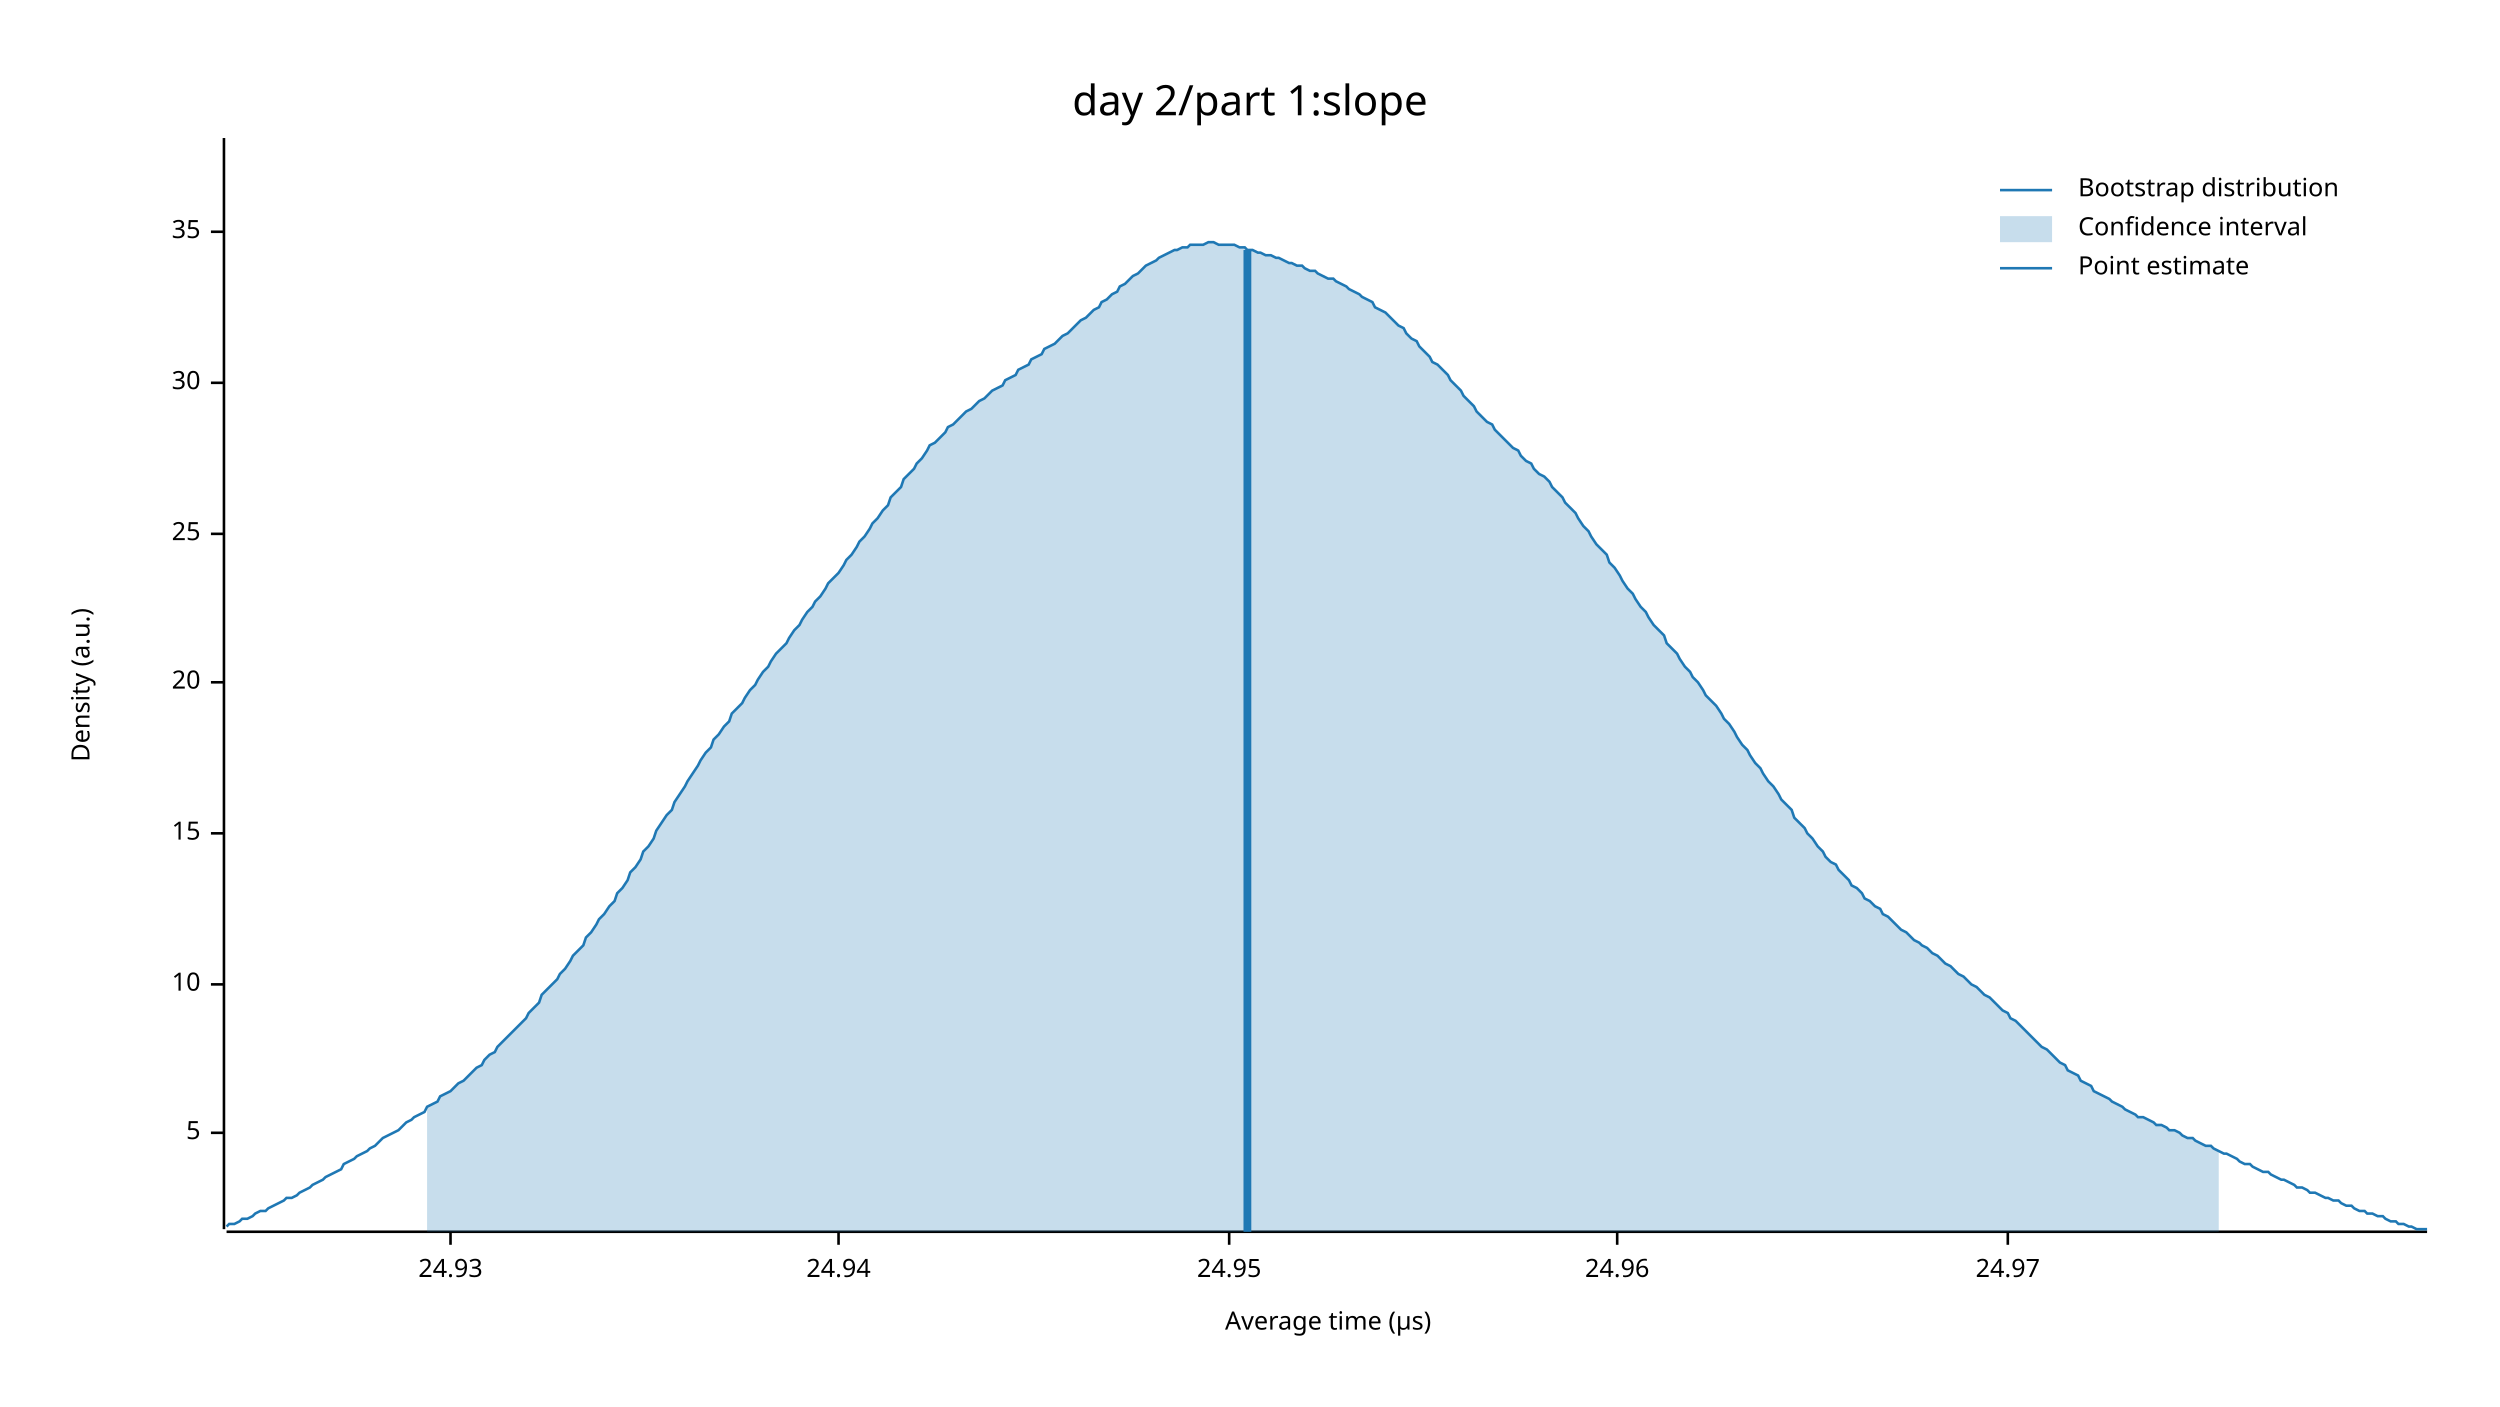
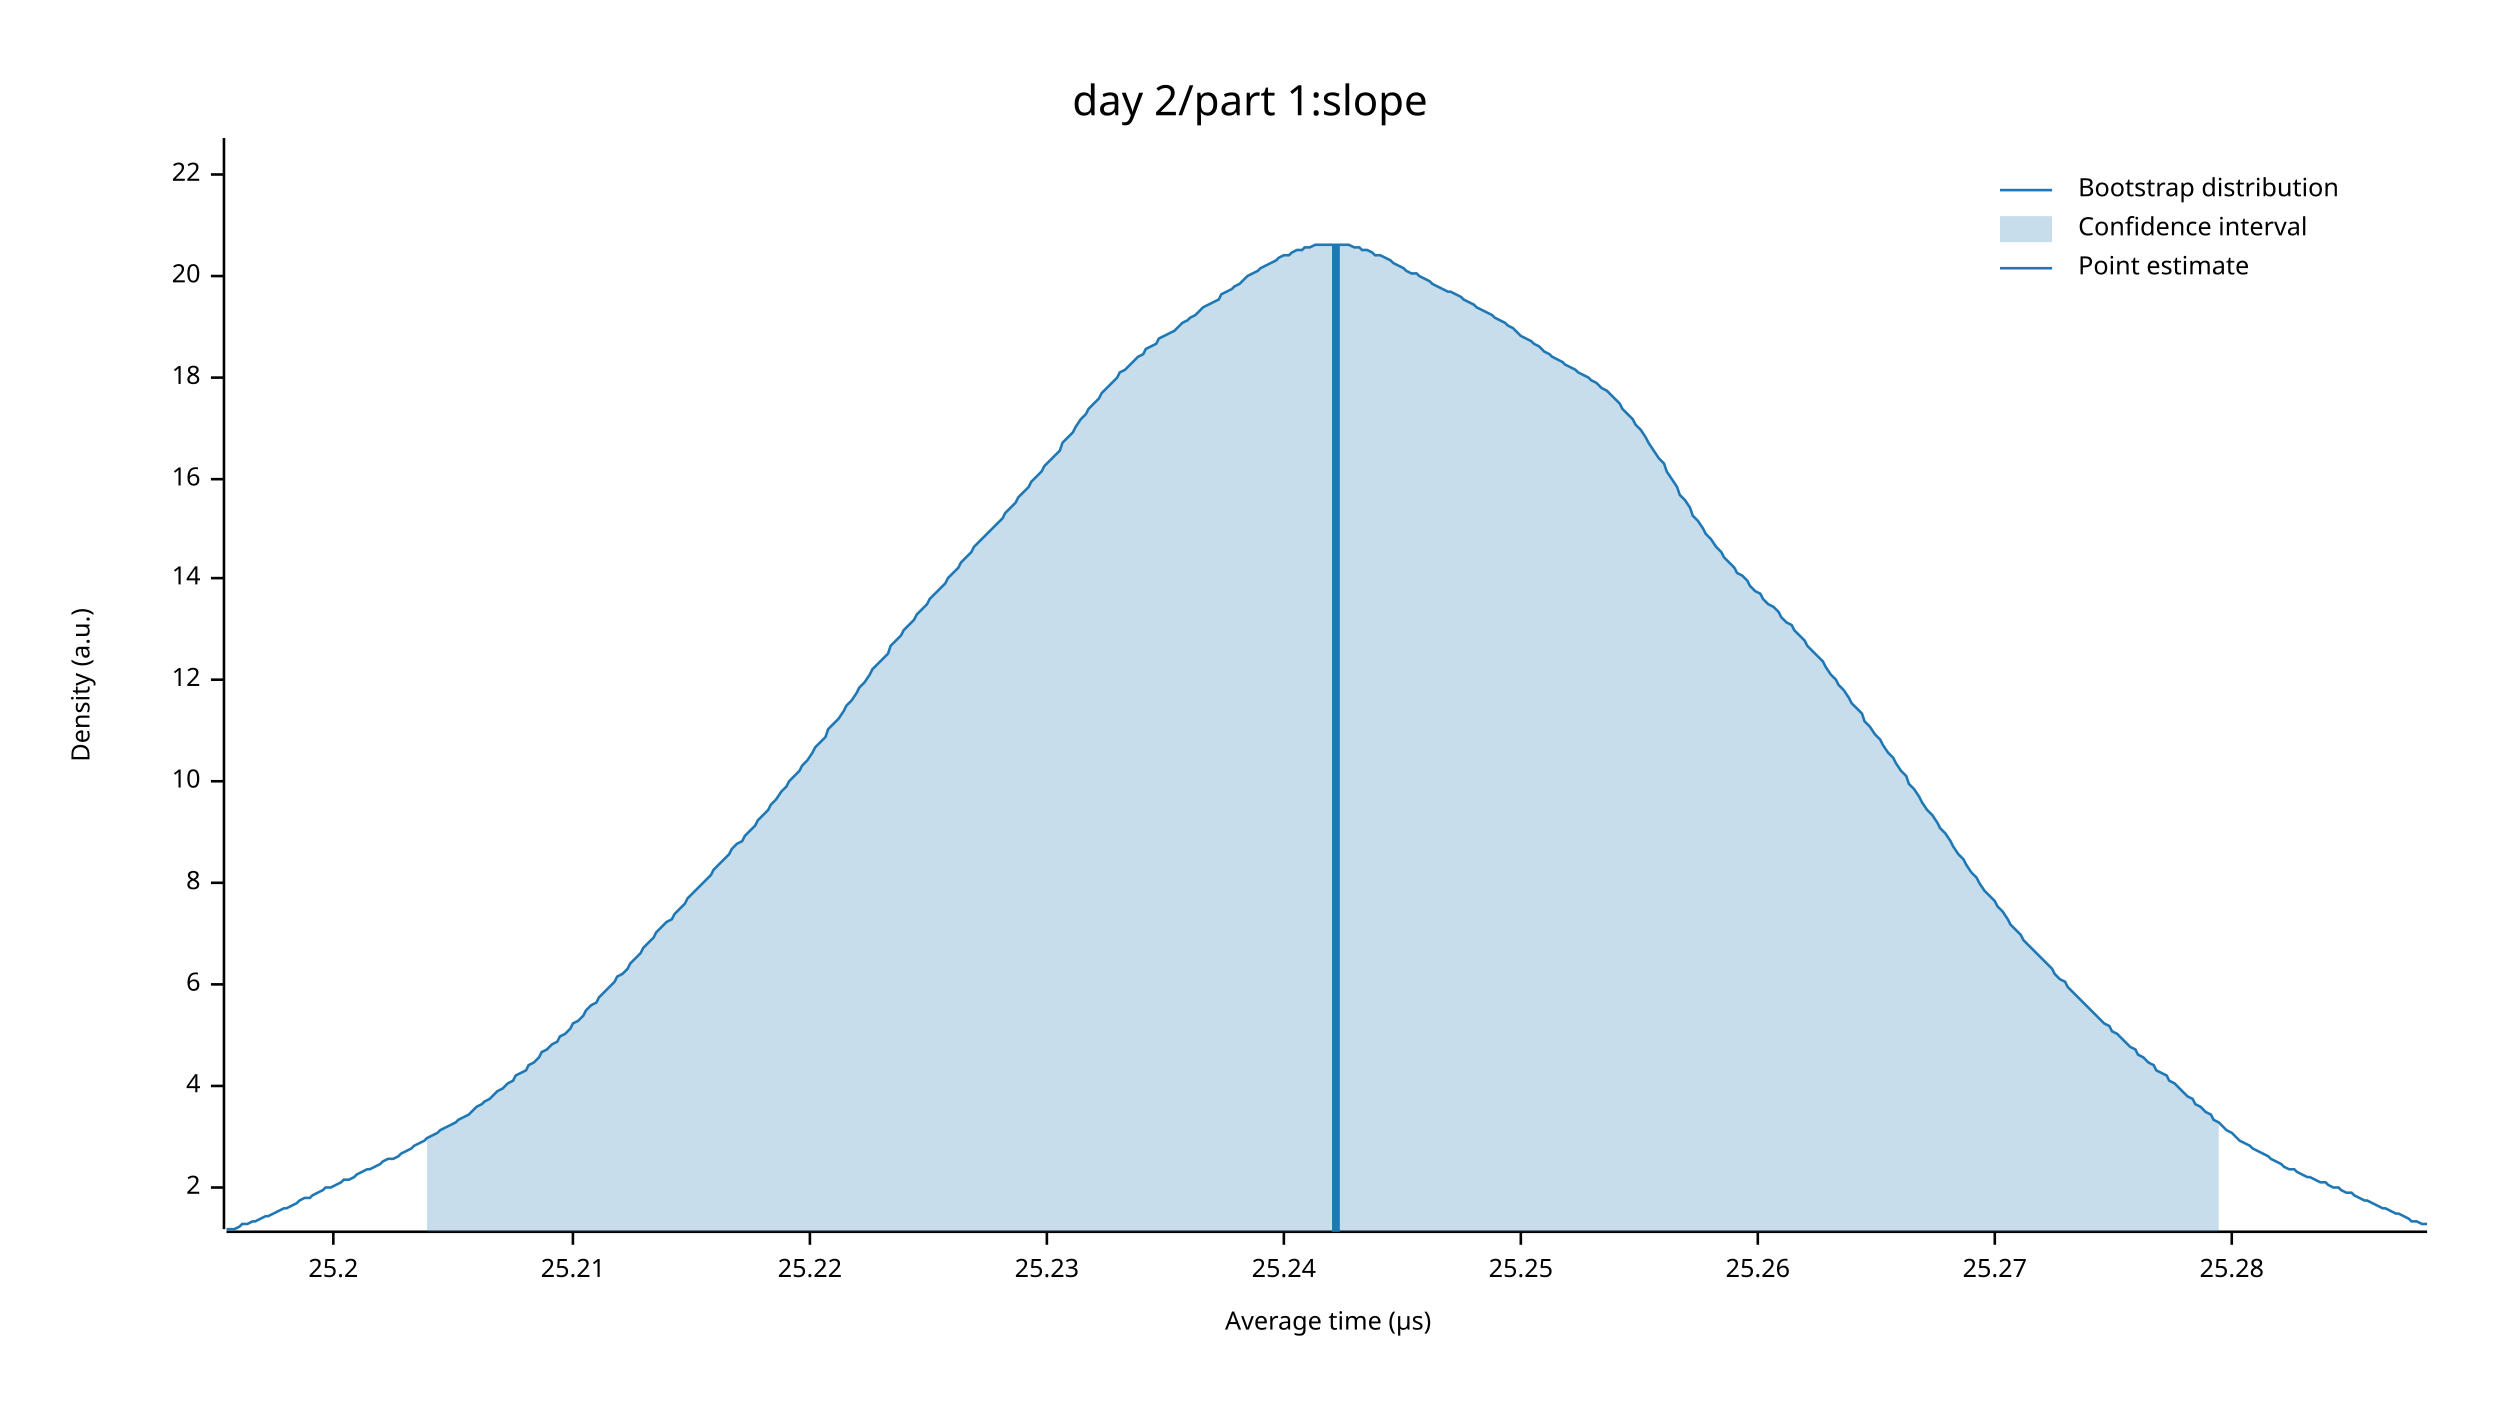
<svg xmlns="http://www.w3.org/2000/svg" width="960" height="540" viewBox="0 0 960 540">
  <text x="480" y="32" dy="0.76em" text-anchor="middle" font-family="sans-serif" font-size="16.129" opacity="1" fill="#000000">
day 2/part 1:slope
</text>
  <text x="27" y="263" dy="0.76em" text-anchor="middle" font-family="sans-serif" font-size="9.677" opacity="1" fill="#000000" transform="rotate(270, 27, 263)">
Density (a.u.)
</text>
  <text x="510" y="513" dy="-0.5ex" text-anchor="middle" font-family="sans-serif" font-size="9.677" opacity="1" fill="#000000">
Average time (µs)
</text>
  <polyline fill="none" opacity="1" stroke="#000000" stroke-width="1" points="86,53 86,472 " />
-   <text x="77" y="435" dy="0.5ex" text-anchor="end" font-family="sans-serif" font-size="9.677" opacity="1" fill="#000000">
- 5
+   <text x="77" y="456" dy="0.5ex" text-anchor="end" font-family="sans-serif" font-size="9.677" opacity="1" fill="#000000">
+ 2
</text>
-   <polyline fill="none" opacity="1" stroke="#000000" stroke-width="1" points="81,435 86,435 " />
+   <polyline fill="none" opacity="1" stroke="#000000" stroke-width="1" points="81,456 86,456 " />
+   <text x="77" y="417" dy="0.5ex" text-anchor="end" font-family="sans-serif" font-size="9.677" opacity="1" fill="#000000">
+ 4
+ </text>
+   <polyline fill="none" opacity="1" stroke="#000000" stroke-width="1" points="81,417 86,417 " />
  <text x="77" y="378" dy="0.5ex" text-anchor="end" font-family="sans-serif" font-size="9.677" opacity="1" fill="#000000">
+ 6
+ </text>
+   <polyline fill="none" opacity="1" stroke="#000000" stroke-width="1" points="81,378 86,378 " />
+   <text x="77" y="339" dy="0.5ex" text-anchor="end" font-family="sans-serif" font-size="9.677" opacity="1" fill="#000000">
+ 8
+ </text>
+   <polyline fill="none" opacity="1" stroke="#000000" stroke-width="1" points="81,339 86,339 " />
+   <text x="77" y="300" dy="0.5ex" text-anchor="end" font-family="sans-serif" font-size="9.677" opacity="1" fill="#000000">
10
</text>
-   <polyline fill="none" opacity="1" stroke="#000000" stroke-width="1" points="81,378 86,378 " />
-   <text x="77" y="320" dy="0.5ex" text-anchor="end" font-family="sans-serif" font-size="9.677" opacity="1" fill="#000000">
- 15
+   <polyline fill="none" opacity="1" stroke="#000000" stroke-width="1" points="81,300 86,300 " />
+   <text x="77" y="261" dy="0.5ex" text-anchor="end" font-family="sans-serif" font-size="9.677" opacity="1" fill="#000000">
+ 12
</text>
-   <polyline fill="none" opacity="1" stroke="#000000" stroke-width="1" points="81,320 86,320 " />
-   <text x="77" y="262" dy="0.5ex" text-anchor="end" font-family="sans-serif" font-size="9.677" opacity="1" fill="#000000">
+   <polyline fill="none" opacity="1" stroke="#000000" stroke-width="1" points="81,261 86,261 " />
+   <text x="77" y="222" dy="0.5ex" text-anchor="end" font-family="sans-serif" font-size="9.677" opacity="1" fill="#000000">
+ 14
+ </text>
+   <polyline fill="none" opacity="1" stroke="#000000" stroke-width="1" points="81,222 86,222 " />
+   <text x="77" y="184" dy="0.5ex" text-anchor="end" font-family="sans-serif" font-size="9.677" opacity="1" fill="#000000">
+ 16
+ </text>
+   <polyline fill="none" opacity="1" stroke="#000000" stroke-width="1" points="81,184 86,184 " />
+   <text x="77" y="145" dy="0.5ex" text-anchor="end" font-family="sans-serif" font-size="9.677" opacity="1" fill="#000000">
+ 18
+ </text>
+   <polyline fill="none" opacity="1" stroke="#000000" stroke-width="1" points="81,145 86,145 " />
+   <text x="77" y="106" dy="0.5ex" text-anchor="end" font-family="sans-serif" font-size="9.677" opacity="1" fill="#000000">
20
</text>
-   <polyline fill="none" opacity="1" stroke="#000000" stroke-width="1" points="81,262 86,262 " />
-   <text x="77" y="205" dy="0.5ex" text-anchor="end" font-family="sans-serif" font-size="9.677" opacity="1" fill="#000000">
- 25
+   <polyline fill="none" opacity="1" stroke="#000000" stroke-width="1" points="81,106 86,106 " />
+   <text x="77" y="67" dy="0.5ex" text-anchor="end" font-family="sans-serif" font-size="9.677" opacity="1" fill="#000000">
+ 22
</text>
-   <polyline fill="none" opacity="1" stroke="#000000" stroke-width="1" points="81,205 86,205 " />
-   <text x="77" y="147" dy="0.5ex" text-anchor="end" font-family="sans-serif" font-size="9.677" opacity="1" fill="#000000">
- 30
+   <polyline fill="none" opacity="1" stroke="#000000" stroke-width="1" points="81,67 86,67 " />
+   <polyline fill="none" opacity="1" stroke="#000000" stroke-width="1" points="87,473 932,473 " />
+   <text x="128" y="483" dy="0.76em" text-anchor="middle" font-family="sans-serif" font-size="9.677" opacity="1" fill="#000000">
+ 25.2
</text>
-   <polyline fill="none" opacity="1" stroke="#000000" stroke-width="1" points="81,147 86,147 " />
-   <text x="77" y="89" dy="0.5ex" text-anchor="end" font-family="sans-serif" font-size="9.677" opacity="1" fill="#000000">
- 35
+   <polyline fill="none" opacity="1" stroke="#000000" stroke-width="1" points="128,473 128,478 " />
+   <text x="220" y="483" dy="0.76em" text-anchor="middle" font-family="sans-serif" font-size="9.677" opacity="1" fill="#000000">
+ 25.21
</text>
-   <polyline fill="none" opacity="1" stroke="#000000" stroke-width="1" points="81,89 86,89 " />
-   <polyline fill="none" opacity="1" stroke="#000000" stroke-width="1" points="87,473 932,473 " />
-   <text x="173" y="483" dy="0.76em" text-anchor="middle" font-family="sans-serif" font-size="9.677" opacity="1" fill="#000000">
- 24.93
+   <polyline fill="none" opacity="1" stroke="#000000" stroke-width="1" points="220,473 220,478 " />
+   <text x="311" y="483" dy="0.76em" text-anchor="middle" font-family="sans-serif" font-size="9.677" opacity="1" fill="#000000">
+ 25.22
</text>
-   <polyline fill="none" opacity="1" stroke="#000000" stroke-width="1" points="173,473 173,478 " />
-   <text x="322" y="483" dy="0.76em" text-anchor="middle" font-family="sans-serif" font-size="9.677" opacity="1" fill="#000000">
- 24.94
+   <polyline fill="none" opacity="1" stroke="#000000" stroke-width="1" points="311,473 311,478 " />
+   <text x="402" y="483" dy="0.76em" text-anchor="middle" font-family="sans-serif" font-size="9.677" opacity="1" fill="#000000">
+ 25.23
</text>
-   <polyline fill="none" opacity="1" stroke="#000000" stroke-width="1" points="322,473 322,478 " />
-   <text x="472" y="483" dy="0.76em" text-anchor="middle" font-family="sans-serif" font-size="9.677" opacity="1" fill="#000000">
- 24.95
+   <polyline fill="none" opacity="1" stroke="#000000" stroke-width="1" points="402,473 402,478 " />
+   <text x="493" y="483" dy="0.76em" text-anchor="middle" font-family="sans-serif" font-size="9.677" opacity="1" fill="#000000">
+ 25.24
</text>
-   <polyline fill="none" opacity="1" stroke="#000000" stroke-width="1" points="472,473 472,478 " />
-   <text x="621" y="483" dy="0.76em" text-anchor="middle" font-family="sans-serif" font-size="9.677" opacity="1" fill="#000000">
- 24.96
+   <polyline fill="none" opacity="1" stroke="#000000" stroke-width="1" points="493,473 493,478 " />
+   <text x="584" y="483" dy="0.76em" text-anchor="middle" font-family="sans-serif" font-size="9.677" opacity="1" fill="#000000">
+ 25.25
</text>
-   <polyline fill="none" opacity="1" stroke="#000000" stroke-width="1" points="621,473 621,478 " />
-   <text x="771" y="483" dy="0.76em" text-anchor="middle" font-family="sans-serif" font-size="9.677" opacity="1" fill="#000000">
- 24.97
+   <polyline fill="none" opacity="1" stroke="#000000" stroke-width="1" points="584,473 584,478 " />
+   <text x="675" y="483" dy="0.76em" text-anchor="middle" font-family="sans-serif" font-size="9.677" opacity="1" fill="#000000">
+ 25.26
</text>
-   <polyline fill="none" opacity="1" stroke="#000000" stroke-width="1" points="771,473 771,478 " />
-   <polyline fill="none" opacity="1" stroke="#1F78B4" stroke-width="1" points="87,471 88,470 90,470 92,469 93,468 95,468 97,467 98,466 100,465 102,465 103,464 105,463 107,462 109,461 110,460 112,460 114,459 115,458 117,457 119,456 120,455 122,454 124,453 125,452 127,451 129,450 131,449 132,447 134,446 136,445 137,444 139,443 141,442 142,441 144,440 146,438 147,437 149,436 151,435 153,434 154,433 156,431 158,430 159,429 161,428 163,427 164,425 166,424 168,423 169,421 171,420 173,419 175,417 176,416 178,415 180,413 181,412 183,410 185,409 186,407 188,405 190,404 191,402 193,400 195,398 197,396 198,395 200,393 202,391 203,389 205,387 207,385 208,382 210,380 212,378 214,376 215,374 217,372 219,369 220,367 222,365 224,363 225,360 227,358 229,355 230,353 232,351 234,348 236,346 237,343 239,341 241,338 242,335 244,333 246,330 247,327 249,325 251,322 252,319 254,316 256,313 258,311 259,308 261,305 263,302 264,300 266,297 268,294 269,292 271,289 273,287 274,284 276,282 278,279 280,277 281,274 283,272 285,270 286,268 288,265 290,263 291,261 293,258 295,256 296,254 298,251 300,249 302,247 303,245 305,242 307,240 308,238 310,235 312,233 313,231 315,229 317,226 318,224 320,222 322,220 324,217 325,215 327,213 329,210 330,208 332,206 334,203 335,201 337,199 339,196 341,194 342,191 344,189 346,187 347,184 349,182 351,180 352,178 354,176 356,173 357,171 359,170 361,168 363,166 364,164 366,163 368,161 369,160 371,158 373,157 374,156 376,154 378,153 379,152 381,150 383,149 385,148 386,146 388,145 390,144 391,142 393,141 395,140 396,138 398,137 400,136 401,134 403,133 405,132 407,130 408,129 410,128 412,126 413,125 415,123 417,122 418,121 420,119 422,118 423,116 425,115 427,113 429,112 430,110 432,109 434,107 435,106 437,105 439,103 440,102 442,101 444,100 445,99 447,98 449,97 451,96 452,96 454,95 456,95 457,94 459,94 461,94 462,94 464,93 466,93 468,94 469,94 471,94 473,94 474,94 476,95 478,95 479,96 481,96 483,97 484,97 486,98 488,98 490,99 491,99 493,100 495,101 496,101 498,102 500,102 501,103 503,104 505,104 506,105 508,106 510,107 512,107 513,108 515,109 517,110 518,111 520,112 522,113 523,114 525,115 527,116 528,118 530,119 532,120 534,122 535,123 537,125 539,126 540,128 542,130 544,131 545,133 547,135 549,137 550,139 552,140 554,142 556,144 557,146 559,148 561,150 562,152 564,154 566,156 567,158 569,160 571,162 573,163 574,165 576,167 578,169 579,170 581,172 583,173 584,175 586,177 588,178 589,180 591,182 593,183 595,185 596,187 598,189 600,191 601,193 603,195 605,197 606,199 608,202 610,204 611,206 613,209 615,211 617,213 618,216 620,218 622,221 623,223 625,226 627,228 628,230 630,233 632,235 633,237 635,240 637,242 639,244 640,247 642,249 644,251 645,253 647,256 649,258 650,260 652,262 654,265 655,267 657,269 659,271 661,274 662,276 664,278 666,281 667,283 669,286 671,288 672,290 674,293 676,295 677,297 679,300 681,302 683,305 684,307 686,309 688,311 689,314 691,316 693,318 694,320 696,322 698,325 700,327 701,329 703,331 705,332 706,334 708,336 710,338 711,340 713,341 715,343 716,345 718,346 720,348 722,349 723,351 725,352 727,354 728,355 730,357 732,358 733,359 735,361 737,362 738,363 740,364 742,366 744,367 745,368 747,370 749,371 750,372 752,374 754,375 755,376 757,378 759,379 760,380 762,382 764,383 766,385 767,386 769,388 771,389 772,391 774,392 776,394 777,395 779,397 781,399 782,400 784,402 786,403 788,405 789,406 791,408 793,409 794,411 796,412 798,413 799,415 801,416 803,417 804,419 806,420 808,421 810,422 811,423 813,424 815,425 816,426 818,427 820,428 821,429 823,429 825,430 827,431 828,432 830,432 832,433 833,434 835,434 837,435 838,436 840,437 842,437 843,438 845,439 847,440 849,440 850,441 852,442 854,443 855,443 857,444 859,445 860,446 862,447 864,447 865,448 867,449 869,450 871,450 872,451 874,452 876,453 877,453 879,454 881,455 882,456 884,456 886,457 887,458 889,458 891,459 893,460 894,460 896,461 898,461 899,462 901,463 903,463 904,464 906,465 908,465 909,466 911,466 913,467 915,467 916,468 918,469 920,469 921,470 923,470 925,471 926,471 928,472 930,472 932,472 " />
-   <polygon opacity="0.25" fill="#1F78B4" points="164,425 166,424 168,423 169,421 171,420 173,419 175,417 176,416 178,415 180,413 181,412 183,410 185,409 186,407 188,405 190,404 191,402 193,400 195,398 197,396 198,395 200,393 202,391 203,389 205,387 207,385 208,382 210,380 212,378 214,376 215,374 217,372 219,369 220,367 222,365 224,363 225,360 227,358 229,355 230,353 232,351 234,348 236,346 237,343 239,341 241,338 242,335 244,333 246,330 247,327 249,325 251,322 252,319 254,316 256,313 258,311 259,308 261,305 263,302 264,300 266,297 268,294 269,292 271,289 273,287 274,284 276,282 278,279 280,277 281,274 283,272 285,270 286,268 288,265 290,263 291,261 293,258 295,256 296,254 298,251 300,249 302,247 303,245 305,242 307,240 308,238 310,235 312,233 313,231 315,229 317,226 318,224 320,222 322,220 324,217 325,215 327,213 329,210 330,208 332,206 334,203 335,201 337,199 339,196 341,194 342,191 344,189 346,187 347,184 349,182 351,180 352,178 354,176 356,173 357,171 359,170 361,168 363,166 364,164 366,163 368,161 369,160 371,158 373,157 374,156 376,154 378,153 379,152 381,150 383,149 385,148 386,146 388,145 390,144 391,142 393,141 395,140 396,138 398,137 400,136 401,134 403,133 405,132 407,130 408,129 410,128 412,126 413,125 415,123 417,122 418,121 420,119 422,118 423,116 425,115 427,113 429,112 430,110 432,109 434,107 435,106 437,105 439,103 440,102 442,101 444,100 445,99 447,98 449,97 451,96 452,96 454,95 456,95 457,94 459,94 461,94 462,94 464,93 466,93 468,94 469,94 471,94 473,94 474,94 476,95 478,95 479,96 481,96 483,97 484,97 486,98 488,98 490,99 491,99 493,100 495,101 496,101 498,102 500,102 501,103 503,104 505,104 506,105 508,106 510,107 512,107 513,108 515,109 517,110 518,111 520,112 522,113 523,114 525,115 527,116 528,118 530,119 532,120 534,122 535,123 537,125 539,126 540,128 542,130 544,131 545,133 547,135 549,137 550,139 552,140 554,142 556,144 557,146 559,148 561,150 562,152 564,154 566,156 567,158 569,160 571,162 573,163 574,165 576,167 578,169 579,170 581,172 583,173 584,175 586,177 588,178 589,180 591,182 593,183 595,185 596,187 598,189 600,191 601,193 603,195 605,197 606,199 608,202 610,204 611,206 613,209 615,211 617,213 618,216 620,218 622,221 623,223 625,226 627,228 628,230 630,233 632,235 633,237 635,240 637,242 639,244 640,247 642,249 644,251 645,253 647,256 649,258 650,260 652,262 654,265 655,267 657,269 659,271 661,274 662,276 664,278 666,281 667,283 669,286 671,288 672,290 674,293 676,295 677,297 679,300 681,302 683,305 684,307 686,309 688,311 689,314 691,316 693,318 694,320 696,322 698,325 700,327 701,329 703,331 705,332 706,334 708,336 710,338 711,340 713,341 715,343 716,345 718,346 720,348 722,349 723,351 725,352 727,354 728,355 730,357 732,358 733,359 735,361 737,362 738,363 740,364 742,366 744,367 745,368 747,370 749,371 750,372 752,374 754,375 755,376 757,378 759,379 760,380 762,382 764,383 766,385 767,386 769,388 771,389 772,391 774,392 776,394 777,395 779,397 781,399 782,400 784,402 786,403 788,405 789,406 791,408 793,409 794,411 796,412 798,413 799,415 801,416 803,417 804,419 806,420 808,421 810,422 811,423 813,424 815,425 816,426 818,427 820,428 821,429 823,429 825,430 827,431 828,432 830,432 832,433 833,434 835,434 837,435 838,436 840,437 842,437 843,438 845,439 847,440 849,440 850,441 852,442 852,473 164,473 " />
-   <polyline fill="none" opacity="1" stroke="#1F78B4" stroke-width="3" points="479,473 479,96 " />
+   <polyline fill="none" opacity="1" stroke="#000000" stroke-width="1" points="675,473 675,478 " />
+   <text x="766" y="483" dy="0.76em" text-anchor="middle" font-family="sans-serif" font-size="9.677" opacity="1" fill="#000000">
+ 25.27
+ </text>
+   <polyline fill="none" opacity="1" stroke="#000000" stroke-width="1" points="766,473 766,478 " />
+   <text x="857" y="483" dy="0.76em" text-anchor="middle" font-family="sans-serif" font-size="9.677" opacity="1" fill="#000000">
+ 25.28
+ </text>
+   <polyline fill="none" opacity="1" stroke="#000000" stroke-width="1" points="857,473 857,478 " />
+   <polyline fill="none" opacity="1" stroke="#1F78B4" stroke-width="1" points="87,472 88,472 90,472 92,471 93,470 95,470 97,469 98,469 100,468 102,467 103,467 105,466 107,465 109,464 110,464 112,463 114,462 115,461 117,460 119,460 120,459 122,458 124,457 125,456 127,456 129,455 131,454 132,453 134,453 136,452 137,451 139,450 141,449 142,449 144,448 146,447 147,446 149,445 151,445 153,444 154,443 156,442 158,441 159,440 161,439 163,438 164,437 166,436 168,435 169,434 171,433 173,432 175,431 176,430 178,429 180,428 181,427 183,425 185,424 186,423 188,422 190,420 191,419 193,418 195,416 197,415 198,413 200,412 202,411 203,409 205,408 207,406 208,404 210,403 212,401 214,400 215,398 217,397 219,395 220,393 222,392 224,390 225,388 227,386 229,385 230,383 232,381 234,379 236,377 237,375 239,374 241,372 242,370 244,368 246,366 247,364 249,362 251,360 252,358 254,356 256,354 258,353 259,351 261,349 263,347 264,345 266,343 268,341 269,340 271,338 273,336 274,334 276,332 278,330 280,328 281,326 283,324 285,323 286,321 288,319 290,317 291,315 293,313 295,311 296,309 298,307 300,304 302,302 303,300 305,298 307,296 308,294 310,292 312,289 313,287 315,285 317,283 318,280 320,278 322,276 324,273 325,271 327,269 329,266 330,264 332,262 334,259 335,257 337,255 339,253 341,251 342,248 344,246 346,244 347,242 349,240 351,238 352,236 354,234 356,232 357,230 359,228 361,226 363,224 364,222 366,220 368,218 369,216 371,214 373,212 374,210 376,208 378,206 379,205 381,203 383,201 385,199 386,197 388,195 390,193 391,191 393,189 395,187 396,185 398,183 400,181 401,179 403,177 405,175 407,173 408,170 410,168 412,166 413,164 415,161 417,159 418,157 420,155 422,153 423,151 425,149 427,147 429,145 430,143 432,142 434,140 435,139 437,137 439,136 440,134 442,133 444,132 445,130 447,129 449,128 451,127 452,126 454,124 456,123 457,122 459,121 461,119 462,118 464,117 466,116 468,115 469,113 471,112 473,111 474,110 476,109 478,107 479,106 481,105 483,104 484,103 486,102 488,101 490,100 491,99 493,98 495,98 496,97 498,96 500,96 501,95 503,95 505,94 506,94 508,94 510,94 512,94 513,94 515,94 517,94 518,94 520,95 522,95 523,96 525,96 527,97 528,98 530,98 532,99 534,100 535,101 537,102 539,103 540,104 542,105 544,105 545,106 547,107 549,108 550,109 552,110 554,111 556,112 557,112 559,113 561,114 562,115 564,116 566,117 567,118 569,119 571,120 573,121 574,122 576,123 578,124 579,125 581,126 583,128 584,129 586,130 588,131 589,132 591,133 593,135 595,136 596,137 598,138 600,139 601,140 603,141 605,142 606,143 608,144 610,145 611,146 613,147 615,149 617,150 618,151 620,153 622,155 623,157 625,159 627,161 628,163 630,165 632,168 633,170 635,173 637,176 639,178 640,181 642,184 644,187 645,190 647,192 649,195 650,198 652,200 654,203 655,205 657,207 659,210 661,212 662,214 664,216 666,218 667,220 669,221 671,223 672,225 674,227 676,228 677,230 679,232 681,233 683,235 684,237 686,239 688,240 689,242 691,244 693,246 694,248 696,250 698,252 700,254 701,256 703,259 705,261 706,263 708,265 710,268 711,270 713,272 715,274 716,277 718,279 720,282 722,284 723,286 725,289 727,291 728,293 730,296 732,298 733,301 735,303 737,306 738,308 740,311 742,313 744,316 745,318 747,320 749,323 750,325 752,328 754,330 755,332 757,335 759,337 760,339 762,342 764,344 766,346 767,348 769,350 771,353 772,355 774,357 776,359 777,361 779,363 781,365 782,366 784,368 786,370 788,372 789,374 791,376 793,377 794,379 796,381 798,383 799,384 801,386 803,388 804,389 806,391 808,393 810,394 811,396 813,397 815,399 816,400 818,402 820,403 821,405 823,406 825,408 827,409 828,411 830,412 832,413 833,415 835,416 837,418 838,419 840,421 842,422 843,424 845,425 847,427 849,428 850,430 852,431 854,433 855,434 857,435 859,437 860,438 862,439 864,440 865,441 867,442 869,443 871,444 872,445 874,446 876,447 877,448 879,449 881,449 882,450 884,451 886,452 887,452 889,453 891,454 893,454 894,455 896,456 898,456 899,457 901,458 903,458 904,459 906,460 908,461 909,461 911,462 913,463 915,464 916,464 918,465 920,466 921,466 923,467 925,468 926,469 928,469 930,470 932,470 " />
+   <polygon opacity="0.25" fill="#1F78B4" points="164,437 166,436 168,435 169,434 171,433 173,432 175,431 176,430 178,429 180,428 181,427 183,425 185,424 186,423 188,422 190,420 191,419 193,418 195,416 197,415 198,413 200,412 202,411 203,409 205,408 207,406 208,404 210,403 212,401 214,400 215,398 217,397 219,395 220,393 222,392 224,390 225,388 227,386 229,385 230,383 232,381 234,379 236,377 237,375 239,374 241,372 242,370 244,368 246,366 247,364 249,362 251,360 252,358 254,356 256,354 258,353 259,351 261,349 263,347 264,345 266,343 268,341 269,340 271,338 273,336 274,334 276,332 278,330 280,328 281,326 283,324 285,323 286,321 288,319 290,317 291,315 293,313 295,311 296,309 298,307 300,304 302,302 303,300 305,298 307,296 308,294 310,292 312,289 313,287 315,285 317,283 318,280 320,278 322,276 324,273 325,271 327,269 329,266 330,264 332,262 334,259 335,257 337,255 339,253 341,251 342,248 344,246 346,244 347,242 349,240 351,238 352,236 354,234 356,232 357,230 359,228 361,226 363,224 364,222 366,220 368,218 369,216 371,214 373,212 374,210 376,208 378,206 379,205 381,203 383,201 385,199 386,197 388,195 390,193 391,191 393,189 395,187 396,185 398,183 400,181 401,179 403,177 405,175 407,173 408,170 410,168 412,166 413,164 415,161 417,159 418,157 420,155 422,153 423,151 425,149 427,147 429,145 430,143 432,142 434,140 435,139 437,137 439,136 440,134 442,133 444,132 445,130 447,129 449,128 451,127 452,126 454,124 456,123 457,122 459,121 461,119 462,118 464,117 466,116 468,115 469,113 471,112 473,111 474,110 476,109 478,107 479,106 481,105 483,104 484,103 486,102 488,101 490,100 491,99 493,98 495,98 496,97 498,96 500,96 501,95 503,95 505,94 506,94 508,94 510,94 512,94 513,94 515,94 517,94 518,94 520,95 522,95 523,96 525,96 527,97 528,98 530,98 532,99 534,100 535,101 537,102 539,103 540,104 542,105 544,105 545,106 547,107 549,108 550,109 552,110 554,111 556,112 557,112 559,113 561,114 562,115 564,116 566,117 567,118 569,119 571,120 573,121 574,122 576,123 578,124 579,125 581,126 583,128 584,129 586,130 588,131 589,132 591,133 593,135 595,136 596,137 598,138 600,139 601,140 603,141 605,142 606,143 608,144 610,145 611,146 613,147 615,149 617,150 618,151 620,153 622,155 623,157 625,159 627,161 628,163 630,165 632,168 633,170 635,173 637,176 639,178 640,181 642,184 644,187 645,190 647,192 649,195 650,198 652,200 654,203 655,205 657,207 659,210 661,212 662,214 664,216 666,218 667,220 669,221 671,223 672,225 674,227 676,228 677,230 679,232 681,233 683,235 684,237 686,239 688,240 689,242 691,244 693,246 694,248 696,250 698,252 700,254 701,256 703,259 705,261 706,263 708,265 710,268 711,270 713,272 715,274 716,277 718,279 720,282 722,284 723,286 725,289 727,291 728,293 730,296 732,298 733,301 735,303 737,306 738,308 740,311 742,313 744,316 745,318 747,320 749,323 750,325 752,328 754,330 755,332 757,335 759,337 760,339 762,342 764,344 766,346 767,348 769,350 771,353 772,355 774,357 776,359 777,361 779,363 781,365 782,366 784,368 786,370 788,372 789,374 791,376 793,377 794,379 796,381 798,383 799,384 801,386 803,388 804,389 806,391 808,393 810,394 811,396 813,397 815,399 816,400 818,402 820,403 821,405 823,406 825,408 827,409 828,411 830,412 832,413 833,415 835,416 837,418 838,419 840,421 842,422 843,424 845,425 847,427 849,428 850,430 852,431 852,473 164,473 " />
+   <polyline fill="none" opacity="1" stroke="#1F78B4" stroke-width="3" points="513,473 513,94 " />
  <text x="798" y="68" dy="0.76em" text-anchor="start" font-family="sans-serif" font-size="9.677" opacity="1" fill="#000000">
Bootstrap distribution
</text>
  <text x="798" y="83" dy="0.76em" text-anchor="start" font-family="sans-serif" font-size="9.677" opacity="1" fill="#000000">
Confidence interval
</text>
  <text x="798" y="98" dy="0.76em" text-anchor="start" font-family="sans-serif" font-size="9.677" opacity="1" fill="#000000">
Point estimate
</text>
  <polyline fill="none" opacity="1" stroke="#1F78B4" stroke-width="1" points="768,73 788,73 " />
  <rect x="768" y="83" width="20" height="10" opacity="0.25" fill="#1F78B4" stroke="none" />
  <polyline fill="none" opacity="1" stroke="#1F78B4" stroke-width="1" points="768,103 788,103 " />
</svg>
